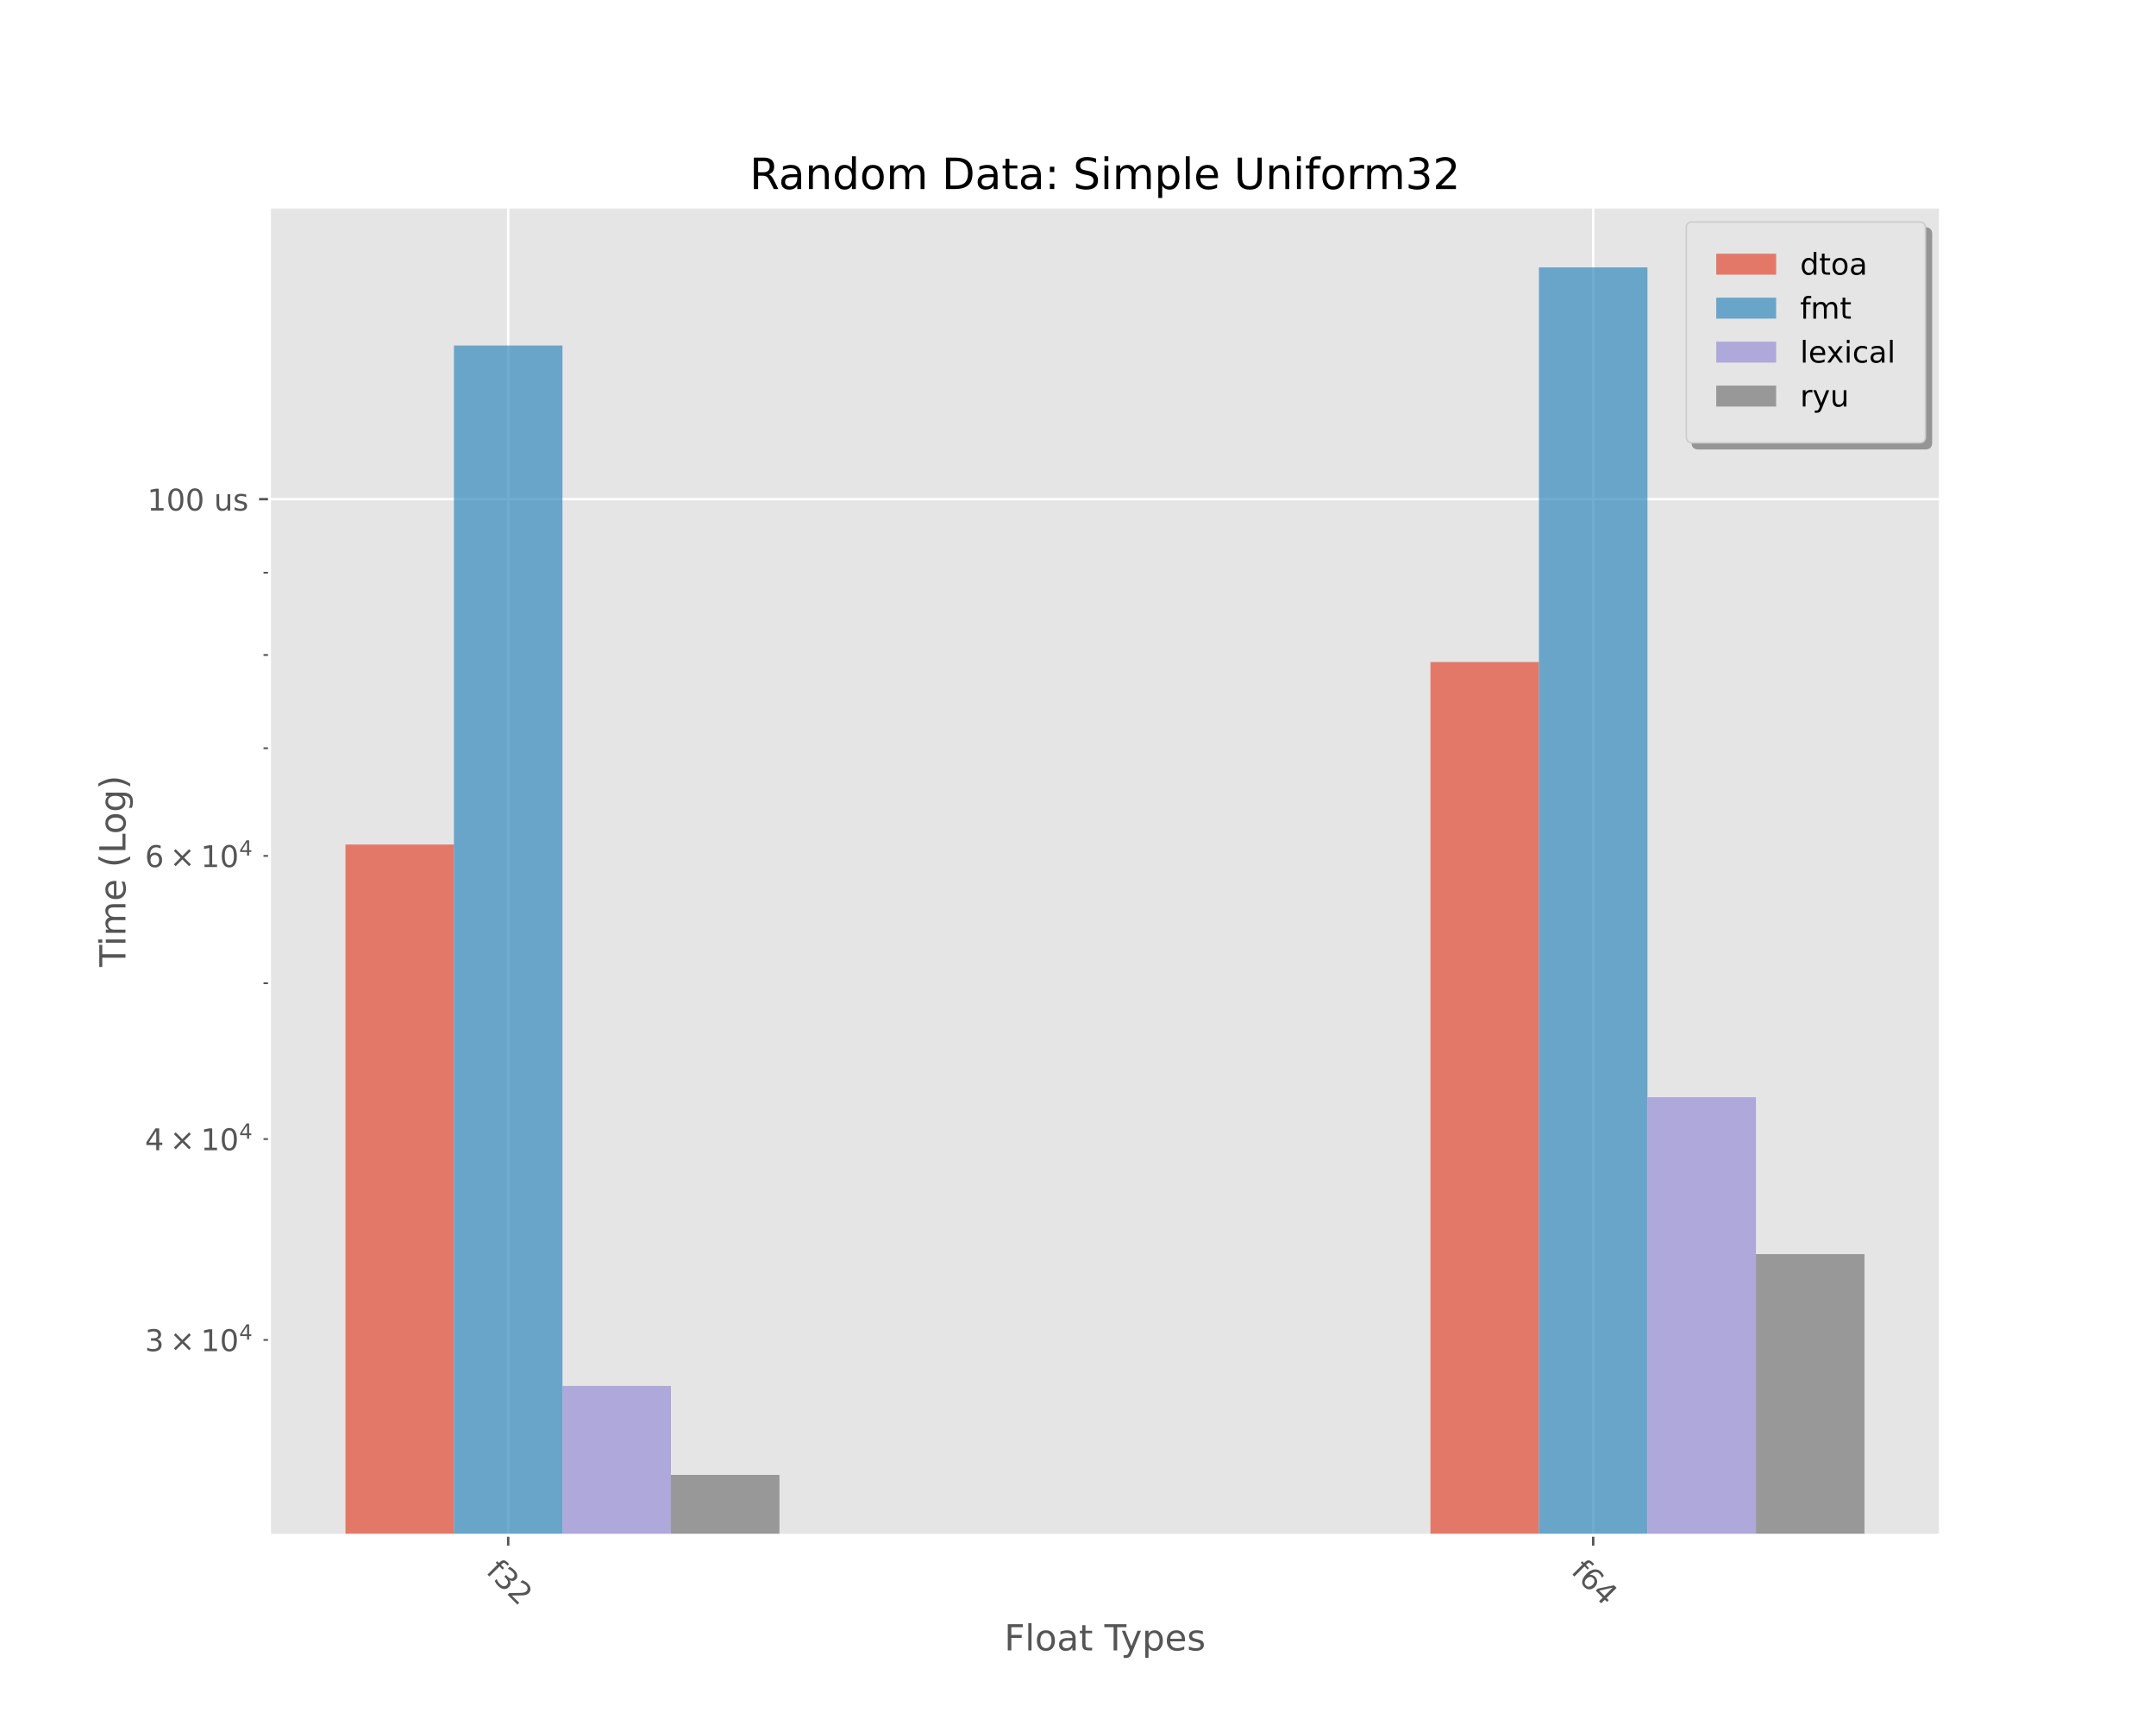
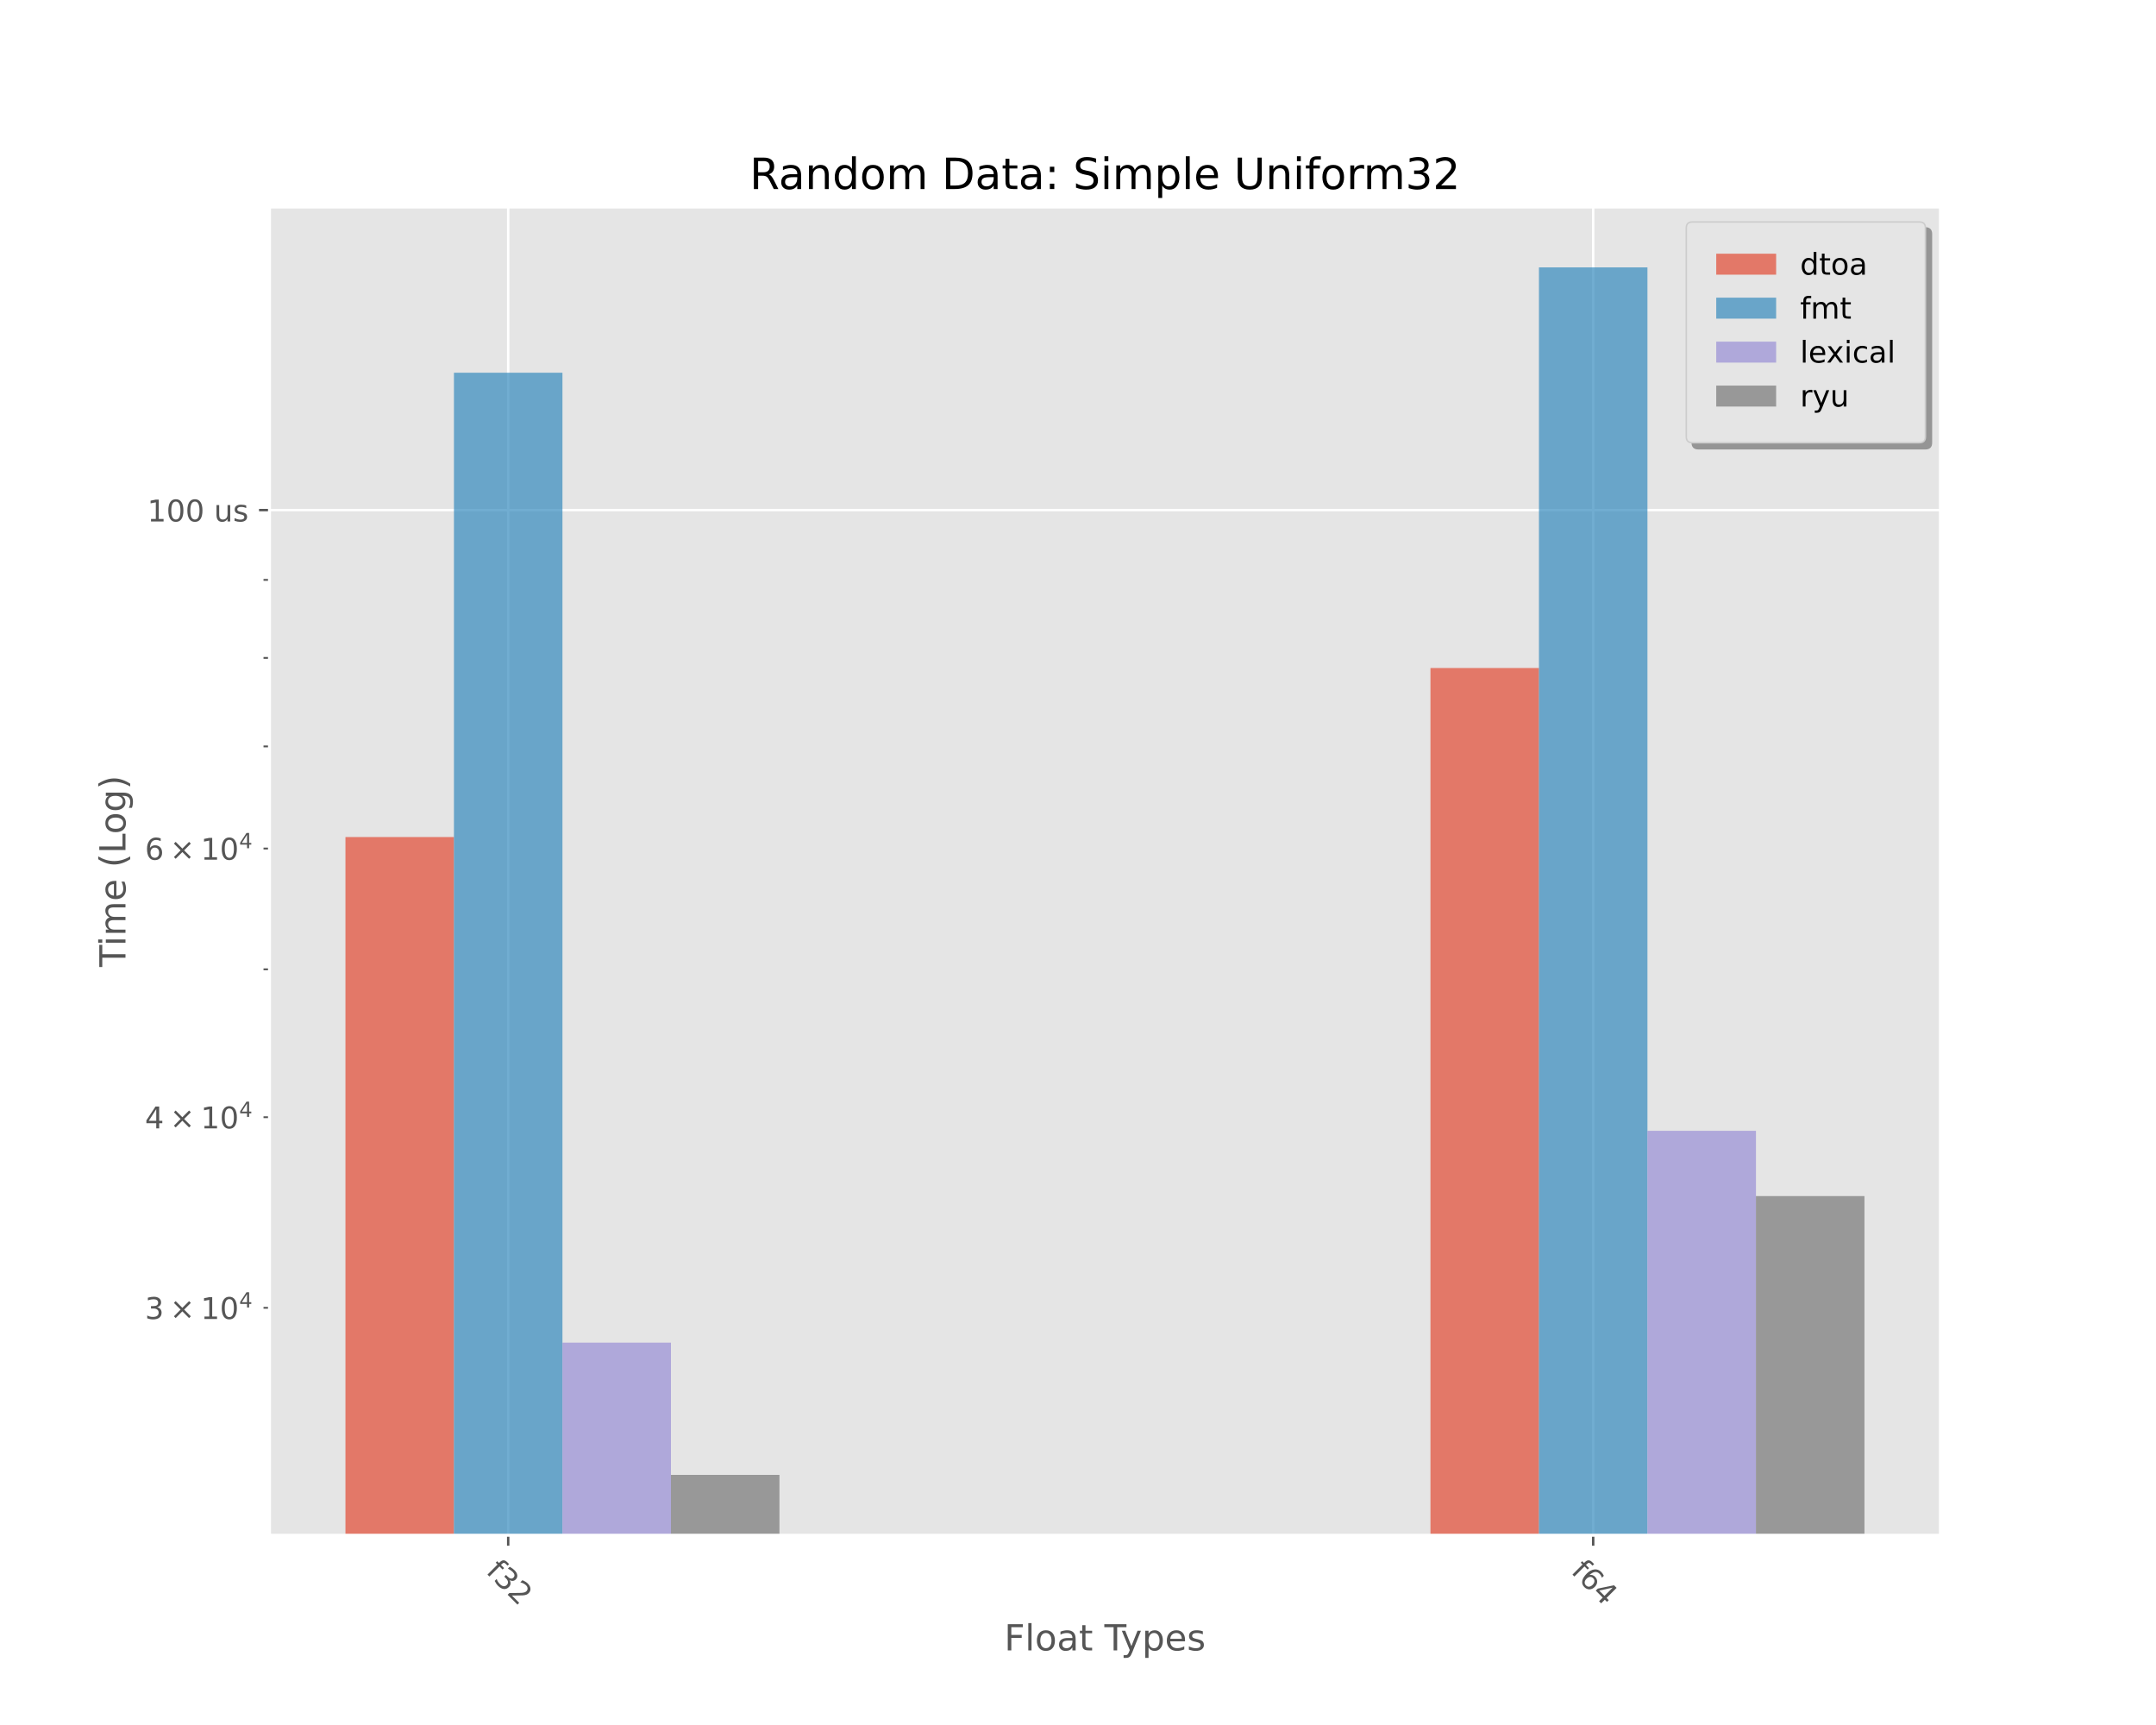
<svg xmlns="http://www.w3.org/2000/svg" xmlns:xlink="http://www.w3.org/1999/xlink" height="576pt" version="1.1" viewBox="0 0 720 576" width="720pt">
  <defs>
    <style type="text/css">*{stroke-linecap:butt;stroke-linejoin:round;}</style>
  </defs>
  <g id="figure_1">
    <g id="patch_1">
      <path d="M 0 576  L 720 576  L 720 0  L 0 0  z " style="fill:#ffffff;" />
    </g>
    <g id="axes_1">
      <g id="patch_2">
        <path d="M 90 512.64  L 648 512.64  L 648 69.12  L 90 69.12  z " style="fill:#e5e5e5;" />
      </g>
      <g id="matplotlib.axis_1">
        <g id="xtick_1">
          <g id="line2d_1">
-             <path clip-path="url(#paf86284c5e)" d="M 169.714 512.64  L 169.714 69.12  " style="fill:none;stroke:#ffffff;stroke-linecap:square;stroke-width:0.8;" />
+             <path clip-path="url(#p9d6ec05b86)" d="M 169.714 512.64  L 169.714 69.12  " style="fill:none;stroke:#ffffff;stroke-linecap:square;stroke-width:0.8;" />
          </g>
          <g id="line2d_2">
            <defs>
-               <path d="M 0 0  L 0 3.5  " id="m95c0c1816e" style="stroke:#555555;stroke-width:0.8;" />
-             </defs>
-             <g>
-               <use style="fill:#555555;stroke:#555555;stroke-width:0.8;" x="169.714" xlink:href="#m95c0c1816e" y="512.64" />
+               <path d="M 0 0  L 0 3.5  " id="m1ec1452c3e" style="stroke:#555555;stroke-width:0.8;" />
+             </defs>
+             <g>
+               <use style="fill:#555555;stroke:#555555;stroke-width:0.8;" x="169.714" xlink:href="#m1ec1452c3e" y="512.64" />
            </g>
          </g>
          <g id="text_1">
            <g style="fill:#555555;" transform="translate(162.0195 525.0129)rotate(-315)scale(0.1 -0.1)">
              <defs>
                <path d="M 2375 4863  L 2375 4384  L 1825 4384  Q 1516 4384 1395 4259  Q 1275 4134 1275 3809  L 1275 3500  L 2222 3500  L 2222 3053  L 1275 3053  L 1275 0  L 697 0  L 697 3053  L 147 3053  L 147 3500  L 697 3500  L 697 3744  Q 697 4328 969 4595  Q 1241 4863 1831 4863  L 2375 4863  z " id="DejaVuSans-66" transform="scale(0.015625)" />
                <path d="M 2597 2516  Q 3050 2419 3304 2112  Q 3559 1806 3559 1356  Q 3559 666 3084 287  Q 2609 -91 1734 -91  Q 1441 -91 1130 -33  Q 819 25 488 141  L 488 750  Q 750 597 1062 519  Q 1375 441 1716 441  Q 2309 441 2620 675  Q 2931 909 2931 1356  Q 2931 1769 2642 2001  Q 2353 2234 1838 2234  L 1294 2234  L 1294 2753  L 1863 2753  Q 2328 2753 2575 2939  Q 2822 3125 2822 3475  Q 2822 3834 2567 4026  Q 2313 4219 1838 4219  Q 1578 4219 1281 4162  Q 984 4106 628 3988  L 628 4550  Q 988 4650 1302 4700  Q 1616 4750 1894 4750  Q 2613 4750 3031 4423  Q 3450 4097 3450 3541  Q 3450 3153 3228 2886  Q 3006 2619 2597 2516  z " id="DejaVuSans-33" transform="scale(0.015625)" />
                <path d="M 1228 531  L 3431 531  L 3431 0  L 469 0  L 469 531  Q 828 903 1448 1529  Q 2069 2156 2228 2338  Q 2531 2678 2651 2914  Q 2772 3150 2772 3378  Q 2772 3750 2511 3984  Q 2250 4219 1831 4219  Q 1534 4219 1204 4116  Q 875 4013 500 3803  L 500 4441  Q 881 4594 1212 4672  Q 1544 4750 1819 4750  Q 2544 4750 2975 4387  Q 3406 4025 3406 3419  Q 3406 3131 3298 2873  Q 3191 2616 2906 2266  Q 2828 2175 2409 1742  Q 1991 1309 1228 531  z " id="DejaVuSans-32" transform="scale(0.015625)" />
              </defs>
              <use xlink:href="#DejaVuSans-66" />
              <use x="35.205" xlink:href="#DejaVuSans-33" />
              <use x="98.828" xlink:href="#DejaVuSans-32" />
            </g>
          </g>
        </g>
        <g id="xtick_2">
          <g id="line2d_3">
-             <path clip-path="url(#paf86284c5e)" d="M 532.052 512.64  L 532.052 69.12  " style="fill:none;stroke:#ffffff;stroke-linecap:square;stroke-width:0.8;" />
+             <path clip-path="url(#p9d6ec05b86)" d="M 532.052 512.64  L 532.052 69.12  " style="fill:none;stroke:#ffffff;stroke-linecap:square;stroke-width:0.8;" />
          </g>
          <g id="line2d_4">
            <g>
-               <use style="fill:#555555;stroke:#555555;stroke-width:0.8;" x="532.052" xlink:href="#m95c0c1816e" y="512.64" />
+               <use style="fill:#555555;stroke:#555555;stroke-width:0.8;" x="532.052" xlink:href="#m1ec1452c3e" y="512.64" />
            </g>
          </g>
          <g id="text_2">
            <g style="fill:#555555;" transform="translate(524.3572 525.0129)rotate(-315)scale(0.1 -0.1)">
              <defs>
                <path d="M 2113 2584  Q 1688 2584 1439 2293  Q 1191 2003 1191 1497  Q 1191 994 1439 701  Q 1688 409 2113 409  Q 2538 409 2786 701  Q 3034 994 3034 1497  Q 3034 2003 2786 2293  Q 2538 2584 2113 2584  z M 3366 4563  L 3366 3988  Q 3128 4100 2886 4159  Q 2644 4219 2406 4219  Q 1781 4219 1451 3797  Q 1122 3375 1075 2522  Q 1259 2794 1537 2939  Q 1816 3084 2150 3084  Q 2853 3084 3261 2657  Q 3669 2231 3669 1497  Q 3669 778 3244 343  Q 2819 -91 2113 -91  Q 1303 -91 875 529  Q 447 1150 447 2328  Q 447 3434 972 4092  Q 1497 4750 2381 4750  Q 2619 4750 2861 4703  Q 3103 4656 3366 4563  z " id="DejaVuSans-36" transform="scale(0.015625)" />
                <path d="M 2419 4116  L 825 1625  L 2419 1625  L 2419 4116  z M 2253 4666  L 3047 4666  L 3047 1625  L 3713 1625  L 3713 1100  L 3047 1100  L 3047 0  L 2419 0  L 2419 1100  L 313 1100  L 313 1709  L 2253 4666  z " id="DejaVuSans-34" transform="scale(0.015625)" />
              </defs>
              <use xlink:href="#DejaVuSans-66" />
              <use x="35.205" xlink:href="#DejaVuSans-36" />
              <use x="98.828" xlink:href="#DejaVuSans-34" />
            </g>
          </g>
        </g>
        <g id="text_3">
          <g style="fill:#555555;" transform="translate(335.37 551.0888)scale(0.12 -0.12)">
            <defs>
              <path d="M 628 4666  L 3309 4666  L 3309 4134  L 1259 4134  L 1259 2759  L 3109 2759  L 3109 2228  L 1259 2228  L 1259 0  L 628 0  L 628 4666  z " id="DejaVuSans-46" transform="scale(0.015625)" />
              <path d="M 603 4863  L 1178 4863  L 1178 0  L 603 0  L 603 4863  z " id="DejaVuSans-6c" transform="scale(0.015625)" />
              <path d="M 1959 3097  Q 1497 3097 1228 2736  Q 959 2375 959 1747  Q 959 1119 1226 758  Q 1494 397 1959 397  Q 2419 397 2687 759  Q 2956 1122 2956 1747  Q 2956 2369 2687 2733  Q 2419 3097 1959 3097  z M 1959 3584  Q 2709 3584 3137 3096  Q 3566 2609 3566 1747  Q 3566 888 3137 398  Q 2709 -91 1959 -91  Q 1206 -91 779 398  Q 353 888 353 1747  Q 353 2609 779 3096  Q 1206 3584 1959 3584  z " id="DejaVuSans-6f" transform="scale(0.015625)" />
              <path d="M 2194 1759  Q 1497 1759 1228 1600  Q 959 1441 959 1056  Q 959 750 1161 570  Q 1363 391 1709 391  Q 2188 391 2477 730  Q 2766 1069 2766 1631  L 2766 1759  L 2194 1759  z M 3341 1997  L 3341 0  L 2766 0  L 2766 531  Q 2569 213 2275 61  Q 1981 -91 1556 -91  Q 1019 -91 701 211  Q 384 513 384 1019  Q 384 1609 779 1909  Q 1175 2209 1959 2209  L 2766 2209  L 2766 2266  Q 2766 2663 2505 2880  Q 2244 3097 1772 3097  Q 1472 3097 1187 3025  Q 903 2953 641 2809  L 641 3341  Q 956 3463 1253 3523  Q 1550 3584 1831 3584  Q 2591 3584 2966 3190  Q 3341 2797 3341 1997  z " id="DejaVuSans-61" transform="scale(0.015625)" />
              <path d="M 1172 4494  L 1172 3500  L 2356 3500  L 2356 3053  L 1172 3053  L 1172 1153  Q 1172 725 1289 603  Q 1406 481 1766 481  L 2356 481  L 2356 0  L 1766 0  Q 1100 0 847 248  Q 594 497 594 1153  L 594 3053  L 172 3053  L 172 3500  L 594 3500  L 594 4494  L 1172 4494  z " id="DejaVuSans-74" transform="scale(0.015625)" />
              <path id="DejaVuSans-20" transform="scale(0.015625)" />
              <path d="M -19 4666  L 3928 4666  L 3928 4134  L 2272 4134  L 2272 0  L 1638 0  L 1638 4134  L -19 4134  L -19 4666  z " id="DejaVuSans-54" transform="scale(0.015625)" />
              <path d="M 2059 -325  Q 1816 -950 1584 -1140  Q 1353 -1331 966 -1331  L 506 -1331  L 506 -850  L 844 -850  Q 1081 -850 1212 -737  Q 1344 -625 1503 -206  L 1606 56  L 191 3500  L 800 3500  L 1894 763  L 2988 3500  L 3597 3500  L 2059 -325  z " id="DejaVuSans-79" transform="scale(0.015625)" />
              <path d="M 1159 525  L 1159 -1331  L 581 -1331  L 581 3500  L 1159 3500  L 1159 2969  Q 1341 3281 1617 3432  Q 1894 3584 2278 3584  Q 2916 3584 3314 3078  Q 3713 2572 3713 1747  Q 3713 922 3314 415  Q 2916 -91 2278 -91  Q 1894 -91 1617 61  Q 1341 213 1159 525  z M 3116 1747  Q 3116 2381 2855 2742  Q 2594 3103 2138 3103  Q 1681 3103 1420 2742  Q 1159 2381 1159 1747  Q 1159 1113 1420 752  Q 1681 391 2138 391  Q 2594 391 2855 752  Q 3116 1113 3116 1747  z " id="DejaVuSans-70" transform="scale(0.015625)" />
              <path d="M 3597 1894  L 3597 1613  L 953 1613  Q 991 1019 1311 708  Q 1631 397 2203 397  Q 2534 397 2845 478  Q 3156 559 3463 722  L 3463 178  Q 3153 47 2828 -22  Q 2503 -91 2169 -91  Q 1331 -91 842 396  Q 353 884 353 1716  Q 353 2575 817 3079  Q 1281 3584 2069 3584  Q 2775 3584 3186 3129  Q 3597 2675 3597 1894  z M 3022 2063  Q 3016 2534 2758 2815  Q 2500 3097 2075 3097  Q 1594 3097 1305 2825  Q 1016 2553 972 2059  L 3022 2063  z " id="DejaVuSans-65" transform="scale(0.015625)" />
              <path d="M 2834 3397  L 2834 2853  Q 2591 2978 2328 3040  Q 2066 3103 1784 3103  Q 1356 3103 1142 2972  Q 928 2841 928 2578  Q 928 2378 1081 2264  Q 1234 2150 1697 2047  L 1894 2003  Q 2506 1872 2764 1633  Q 3022 1394 3022 966  Q 3022 478 2636 193  Q 2250 -91 1575 -91  Q 1294 -91 989 -36  Q 684 19 347 128  L 347 722  Q 666 556 975 473  Q 1284 391 1588 391  Q 1994 391 2212 530  Q 2431 669 2431 922  Q 2431 1156 2273 1281  Q 2116 1406 1581 1522  L 1381 1569  Q 847 1681 609 1914  Q 372 2147 372 2553  Q 372 3047 722 3315  Q 1072 3584 1716 3584  Q 2034 3584 2315 3537  Q 2597 3491 2834 3397  z " id="DejaVuSans-73" transform="scale(0.015625)" />
            </defs>
            <use xlink:href="#DejaVuSans-46" />
            <use x="57.52" xlink:href="#DejaVuSans-6c" />
            <use x="85.303" xlink:href="#DejaVuSans-6f" />
            <use x="146.484" xlink:href="#DejaVuSans-61" />
            <use x="207.764" xlink:href="#DejaVuSans-74" />
            <use x="246.973" xlink:href="#DejaVuSans-20" />
            <use x="278.76" xlink:href="#DejaVuSans-54" />
            <use x="324.219" xlink:href="#DejaVuSans-79" />
            <use x="383.398" xlink:href="#DejaVuSans-70" />
            <use x="446.875" xlink:href="#DejaVuSans-65" />
            <use x="508.398" xlink:href="#DejaVuSans-73" />
          </g>
        </g>
      </g>
      <g id="matplotlib.axis_2">
        <g id="ytick_1">
          <g id="line2d_5">
-             <path clip-path="url(#paf86284c5e)" d="M 90 166.674  L 648 166.674  " style="fill:none;stroke:#ffffff;stroke-linecap:square;stroke-width:0.8;" />
+             <path clip-path="url(#p9d6ec05b86)" d="M 90 170.319  L 648 170.319  " style="fill:none;stroke:#ffffff;stroke-linecap:square;stroke-width:0.8;" />
          </g>
          <g id="line2d_6">
            <defs>
-               <path d="M 0 0  L -3.5 0  " id="m96cd7ac34f" style="stroke:#555555;stroke-width:0.8;" />
-             </defs>
-             <g>
-               <use style="fill:#555555;stroke:#555555;stroke-width:0.8;" x="90" xlink:href="#m96cd7ac34f" y="166.674" />
+               <path d="M 0 0  L -3.5 0  " id="m85bd03be32" style="stroke:#555555;stroke-width:0.8;" />
+             </defs>
+             <g>
+               <use style="fill:#555555;stroke:#555555;stroke-width:0.8;" x="90" xlink:href="#m85bd03be32" y="170.319" />
            </g>
          </g>
          <g id="text_4">
-             <g style="fill:#555555;" transform="translate(49.1875 170.4731)scale(0.1 -0.1)">
+             <g style="fill:#555555;" transform="translate(49.1875 174.1178)scale(0.1 -0.1)">
              <defs>
                <path d="M 794 531  L 1825 531  L 1825 4091  L 703 3866  L 703 4441  L 1819 4666  L 2450 4666  L 2450 531  L 3481 531  L 3481 0  L 794 0  L 794 531  z " id="DejaVuSans-31" transform="scale(0.015625)" />
                <path d="M 2034 4250  Q 1547 4250 1301 3770  Q 1056 3291 1056 2328  Q 1056 1369 1301 889  Q 1547 409 2034 409  Q 2525 409 2770 889  Q 3016 1369 3016 2328  Q 3016 3291 2770 3770  Q 2525 4250 2034 4250  z M 2034 4750  Q 2819 4750 3233 4129  Q 3647 3509 3647 2328  Q 3647 1150 3233 529  Q 2819 -91 2034 -91  Q 1250 -91 836 529  Q 422 1150 422 2328  Q 422 3509 836 4129  Q 1250 4750 2034 4750  z " id="DejaVuSans-30" transform="scale(0.015625)" />
                <path d="M 544 1381  L 544 3500  L 1119 3500  L 1119 1403  Q 1119 906 1312 657  Q 1506 409 1894 409  Q 2359 409 2629 706  Q 2900 1003 2900 1516  L 2900 3500  L 3475 3500  L 3475 0  L 2900 0  L 2900 538  Q 2691 219 2414 64  Q 2138 -91 1772 -91  Q 1169 -91 856 284  Q 544 659 544 1381  z M 1991 3584  L 1991 3584  z " id="DejaVuSans-75" transform="scale(0.015625)" />
              </defs>
              <use xlink:href="#DejaVuSans-31" />
              <use x="63.623" xlink:href="#DejaVuSans-30" />
              <use x="127.246" xlink:href="#DejaVuSans-30" />
              <use x="190.869" xlink:href="#DejaVuSans-20" />
              <use x="222.656" xlink:href="#DejaVuSans-75" />
              <use x="286.035" xlink:href="#DejaVuSans-73" />
            </g>
          </g>
        </g>
        <g id="ytick_2">
          <g id="line2d_7">
            <defs>
-               <path d="M 0 0  L -2 0  " id="mbd94a30523" style="stroke:#555555;stroke-width:0.6;" />
-             </defs>
-             <g>
-               <use style="fill:#555555;stroke:#555555;stroke-width:0.6;" x="90" xlink:href="#mbd94a30523" y="447.424" />
+               <path d="M 0 0  L -2 0  " id="mcfd53abc52" style="stroke:#555555;stroke-width:0.6;" />
+             </defs>
+             <g>
+               <use style="fill:#555555;stroke:#555555;stroke-width:0.6;" x="90" xlink:href="#mcfd53abc52" y="436.694" />
            </g>
          </g>
          <g id="text_5">
-             <g style="fill:#555555;" transform="translate(48.4 451.2228)scale(0.1 -0.1)">
+             <g style="fill:#555555;" transform="translate(48.4 440.4932)scale(0.1 -0.1)">
              <defs>
                <path d="M 4488 3438  L 3059 2003  L 4488 575  L 4116 197  L 2681 1631  L 1247 197  L 878 575  L 2303 2003  L 878 3438  L 1247 3816  L 2681 2381  L 4116 3816  L 4488 3438  z " id="DejaVuSans-d7" transform="scale(0.015625)" />
              </defs>
              <use transform="translate(0 0.684375)" xlink:href="#DejaVuSans-33" />
              <use transform="translate(83.10547 0.684375)" xlink:href="#DejaVuSans-d7" />
              <use transform="translate(186.377 0.684375)" xlink:href="#DejaVuSans-31" />
              <use transform="translate(250 0.684375)" xlink:href="#DejaVuSans-30" />
              <use transform="translate(314.5801 38.96563)scale(0.7)" xlink:href="#DejaVuSans-34" />
            </g>
          </g>
        </g>
        <g id="ytick_3">
          <g id="line2d_8">
            <g>
-               <use style="fill:#555555;stroke:#555555;stroke-width:0.6;" x="90" xlink:href="#mbd94a30523" y="380.34" />
+               <use style="fill:#555555;stroke:#555555;stroke-width:0.6;" x="90" xlink:href="#mcfd53abc52" y="373.045" />
            </g>
          </g>
          <g id="text_6">
-             <g style="fill:#555555;" transform="translate(48.4 384.1394)scale(0.1 -0.1)">
+             <g style="fill:#555555;" transform="translate(48.4 376.8444)scale(0.1 -0.1)">
              <use transform="translate(0 0.684375)" xlink:href="#DejaVuSans-34" />
              <use transform="translate(83.10547 0.684375)" xlink:href="#DejaVuSans-d7" />
              <use transform="translate(186.377 0.684375)" xlink:href="#DejaVuSans-31" />
              <use transform="translate(250 0.684375)" xlink:href="#DejaVuSans-30" />
              <use transform="translate(314.5801 38.96563)scale(0.7)" xlink:href="#DejaVuSans-34" />
            </g>
          </g>
        </g>
        <g id="ytick_4">
          <g id="line2d_9">
            <g>
-               <use style="fill:#555555;stroke:#555555;stroke-width:0.6;" x="90" xlink:href="#mbd94a30523" y="328.306" />
+               <use style="fill:#555555;stroke:#555555;stroke-width:0.6;" x="90" xlink:href="#mcfd53abc52" y="323.675" />
            </g>
          </g>
        </g>
        <g id="ytick_5">
          <g id="line2d_10">
            <g>
-               <use style="fill:#555555;stroke:#555555;stroke-width:0.6;" x="90" xlink:href="#mbd94a30523" y="285.791" />
+               <use style="fill:#555555;stroke:#555555;stroke-width:0.6;" x="90" xlink:href="#mcfd53abc52" y="283.337" />
            </g>
          </g>
          <g id="text_7">
-             <g style="fill:#555555;" transform="translate(48.4 289.5905)scale(0.1 -0.1)">
+             <g style="fill:#555555;" transform="translate(48.4 287.1364)scale(0.1 -0.1)">
              <use transform="translate(0 0.684375)" xlink:href="#DejaVuSans-36" />
              <use transform="translate(83.10547 0.684375)" xlink:href="#DejaVuSans-d7" />
              <use transform="translate(186.377 0.684375)" xlink:href="#DejaVuSans-31" />
              <use transform="translate(250 0.684375)" xlink:href="#DejaVuSans-30" />
              <use transform="translate(314.5801 38.96563)scale(0.7)" xlink:href="#DejaVuSans-34" />
            </g>
          </g>
        </g>
        <g id="ytick_6">
          <g id="line2d_11">
            <g>
-               <use style="fill:#555555;stroke:#555555;stroke-width:0.6;" x="90" xlink:href="#mbd94a30523" y="249.846" />
+               <use style="fill:#555555;stroke:#555555;stroke-width:0.6;" x="90" xlink:href="#mcfd53abc52" y="249.232" />
            </g>
          </g>
        </g>
        <g id="ytick_7">
          <g id="line2d_12">
            <g>
-               <use style="fill:#555555;stroke:#555555;stroke-width:0.6;" x="90" xlink:href="#mbd94a30523" y="218.708" />
+               <use style="fill:#555555;stroke:#555555;stroke-width:0.6;" x="90" xlink:href="#mcfd53abc52" y="219.688" />
            </g>
          </g>
        </g>
        <g id="ytick_8">
          <g id="line2d_13">
            <g>
-               <use style="fill:#555555;stroke:#555555;stroke-width:0.6;" x="90" xlink:href="#mbd94a30523" y="191.242" />
+               <use style="fill:#555555;stroke:#555555;stroke-width:0.6;" x="90" xlink:href="#mcfd53abc52" y="193.629" />
            </g>
          </g>
        </g>
        <g id="text_8">
          <g style="fill:#555555;" transform="translate(41.90438 322.8675)rotate(-90)scale(0.12 -0.12)">
            <defs>
              <path d="M 603 3500  L 1178 3500  L 1178 0  L 603 0  L 603 3500  z M 603 4863  L 1178 4863  L 1178 4134  L 603 4134  L 603 4863  z " id="DejaVuSans-69" transform="scale(0.015625)" />
              <path d="M 3328 2828  Q 3544 3216 3844 3400  Q 4144 3584 4550 3584  Q 5097 3584 5394 3201  Q 5691 2819 5691 2113  L 5691 0  L 5113 0  L 5113 2094  Q 5113 2597 4934 2840  Q 4756 3084 4391 3084  Q 3944 3084 3684 2787  Q 3425 2491 3425 1978  L 3425 0  L 2847 0  L 2847 2094  Q 2847 2600 2669 2842  Q 2491 3084 2119 3084  Q 1678 3084 1418 2786  Q 1159 2488 1159 1978  L 1159 0  L 581 0  L 581 3500  L 1159 3500  L 1159 2956  Q 1356 3278 1631 3431  Q 1906 3584 2284 3584  Q 2666 3584 2933 3390  Q 3200 3197 3328 2828  z " id="DejaVuSans-6d" transform="scale(0.015625)" />
              <path d="M 1984 4856  Q 1566 4138 1362 3434  Q 1159 2731 1159 2009  Q 1159 1288 1364 580  Q 1569 -128 1984 -844  L 1484 -844  Q 1016 -109 783 600  Q 550 1309 550 2009  Q 550 2706 781 3412  Q 1013 4119 1484 4856  L 1984 4856  z " id="DejaVuSans-28" transform="scale(0.015625)" />
              <path d="M 628 4666  L 1259 4666  L 1259 531  L 3531 531  L 3531 0  L 628 0  L 628 4666  z " id="DejaVuSans-4c" transform="scale(0.015625)" />
              <path d="M 2906 1791  Q 2906 2416 2648 2759  Q 2391 3103 1925 3103  Q 1463 3103 1205 2759  Q 947 2416 947 1791  Q 947 1169 1205 825  Q 1463 481 1925 481  Q 2391 481 2648 825  Q 2906 1169 2906 1791  z M 3481 434  Q 3481 -459 3084 -895  Q 2688 -1331 1869 -1331  Q 1566 -1331 1297 -1286  Q 1028 -1241 775 -1147  L 775 -588  Q 1028 -725 1275 -790  Q 1522 -856 1778 -856  Q 2344 -856 2625 -561  Q 2906 -266 2906 331  L 2906 616  Q 2728 306 2450 153  Q 2172 0 1784 0  Q 1141 0 747 490  Q 353 981 353 1791  Q 353 2603 747 3093  Q 1141 3584 1784 3584  Q 2172 3584 2450 3431  Q 2728 3278 2906 2969  L 2906 3500  L 3481 3500  L 3481 434  z " id="DejaVuSans-67" transform="scale(0.015625)" />
              <path d="M 513 4856  L 1013 4856  Q 1481 4119 1714 3412  Q 1947 2706 1947 2009  Q 1947 1309 1714 600  Q 1481 -109 1013 -844  L 513 -844  Q 928 -128 1133 580  Q 1338 1288 1338 2009  Q 1338 2731 1133 3434  Q 928 4138 513 4856  z " id="DejaVuSans-29" transform="scale(0.015625)" />
            </defs>
            <use xlink:href="#DejaVuSans-54" />
            <use x="57.959" xlink:href="#DejaVuSans-69" />
            <use x="85.742" xlink:href="#DejaVuSans-6d" />
            <use x="183.154" xlink:href="#DejaVuSans-65" />
            <use x="244.678" xlink:href="#DejaVuSans-20" />
            <use x="276.465" xlink:href="#DejaVuSans-28" />
            <use x="315.479" xlink:href="#DejaVuSans-4c" />
            <use x="369.441" xlink:href="#DejaVuSans-6f" />
            <use x="430.623" xlink:href="#DejaVuSans-67" />
            <use x="494.1" xlink:href="#DejaVuSans-29" />
          </g>
        </g>
      </g>
      <g id="patch_3">
-         <path clip-path="url(#paf86284c5e)" d="M 115.364 539782.169  L 151.597 539782.169  L 151.597 282.002  L 115.364 282.002  z " style="fill:#e24a33;opacity:0.7;" />
+         <path clip-path="url(#p9d6ec05b86)" d="M 115.364 512157.783  L 151.597 512157.783  L 151.597 279.503  L 115.364 279.503  z " style="fill:#e24a33;opacity:0.7;" />
      </g>
      <g id="patch_4">
-         <path clip-path="url(#paf86284c5e)" d="M 477.701 539782.169  L 513.935 539782.169  L 513.935 221.057  L 477.701 221.057  z " style="fill:#e24a33;opacity:0.7;" />
+         <path clip-path="url(#p9d6ec05b86)" d="M 477.701 512157.783  L 513.935 512157.783  L 513.935 223.06  L 477.701 223.06  z " style="fill:#e24a33;opacity:0.7;" />
      </g>
      <g id="patch_5">
-         <path clip-path="url(#paf86284c5e)" d="M 151.597 539782.169  L 187.831 539782.169  L 187.831 115.376  L 151.597 115.376  z " style="fill:#348abd;opacity:0.7;" />
+         <path clip-path="url(#p9d6ec05b86)" d="M 151.597 512157.783  L 187.831 512157.783  L 187.831 124.456  L 151.597 124.456  z " style="fill:#348abd;opacity:0.7;" />
      </g>
      <g id="patch_6">
-         <path clip-path="url(#paf86284c5e)" d="M 513.935 539782.169  L 550.169 539782.169  L 550.169 89.28  L 513.935 89.28  z " style="fill:#348abd;opacity:0.7;" />
+         <path clip-path="url(#p9d6ec05b86)" d="M 513.935 512157.783  L 550.169 512157.783  L 550.169 89.28  L 513.935 89.28  z " style="fill:#348abd;opacity:0.7;" />
      </g>
      <g id="patch_7">
-         <path clip-path="url(#paf86284c5e)" d="M 187.831 539782.169  L 224.065 539782.169  L 224.065 462.788  L 187.831 462.788  z " style="fill:#988ed5;opacity:0.7;" />
+         <path clip-path="url(#p9d6ec05b86)" d="M 187.831 512157.783  L 224.065 512157.783  L 224.065 448.33  L 187.831 448.33  z " style="fill:#988ed5;opacity:0.7;" />
      </g>
      <g id="patch_8">
-         <path clip-path="url(#paf86284c5e)" d="M 550.169 539782.169  L 586.403 539782.169  L 586.403 366.373  L 550.169 366.373  z " style="fill:#988ed5;opacity:0.7;" />
+         <path clip-path="url(#p9d6ec05b86)" d="M 550.169 512157.783  L 586.403 512157.783  L 586.403 377.594  L 550.169 377.594  z " style="fill:#988ed5;opacity:0.7;" />
      </g>
      <g id="patch_9">
-         <path clip-path="url(#paf86284c5e)" d="M 224.065 539782.169  L 260.299 539782.169  L 260.299 492.48  L 224.065 492.48  z " style="fill:#777777;opacity:0.7;" />
+         <path clip-path="url(#p9d6ec05b86)" d="M 224.065 512157.783  L 260.299 512157.783  L 260.299 492.48  L 224.065 492.48  z " style="fill:#777777;opacity:0.7;" />
      </g>
      <g id="patch_10">
-         <path clip-path="url(#paf86284c5e)" d="M 586.403 539782.169  L 622.636 539782.169  L 622.636 418.766  L 586.403 418.766  z " style="fill:#777777;opacity:0.7;" />
+         <path clip-path="url(#p9d6ec05b86)" d="M 586.403 512157.783  L 622.636 512157.783  L 622.636 399.388  L 586.403 399.388  z " style="fill:#777777;opacity:0.7;" />
      </g>
      <g id="patch_11">
        <path d="M 90 512.64  L 90 69.12  " style="fill:none;stroke:#ffffff;stroke-linecap:square;stroke-linejoin:miter;" />
      </g>
      <g id="patch_12">
        <path d="M 648 512.64  L 648 69.12  " style="fill:none;stroke:#ffffff;stroke-linecap:square;stroke-linejoin:miter;" />
      </g>
      <g id="patch_13">
        <path d="M 90 512.64  L 648 512.64  " style="fill:none;stroke:#ffffff;stroke-linecap:square;stroke-linejoin:miter;" />
      </g>
      <g id="patch_14">
        <path d="M 90 69.12  L 648 69.12  " style="fill:none;stroke:#ffffff;stroke-linecap:square;stroke-linejoin:miter;" />
      </g>
      <g id="text_9">
        <g transform="translate(250.3451 63.12)scale(0.144 -0.144)">
          <defs>
            <path d="M 2841 2188  Q 3044 2119 3236 1894  Q 3428 1669 3622 1275  L 4263 0  L 3584 0  L 2988 1197  Q 2756 1666 2539 1819  Q 2322 1972 1947 1972  L 1259 1972  L 1259 0  L 628 0  L 628 4666  L 2053 4666  Q 2853 4666 3247 4331  Q 3641 3997 3641 3322  Q 3641 2881 3436 2590  Q 3231 2300 2841 2188  z M 1259 4147  L 1259 2491  L 2053 2491  Q 2509 2491 2742 2702  Q 2975 2913 2975 3322  Q 2975 3731 2742 3939  Q 2509 4147 2053 4147  L 1259 4147  z " id="DejaVuSans-52" transform="scale(0.015625)" />
            <path d="M 3513 2113  L 3513 0  L 2938 0  L 2938 2094  Q 2938 2591 2744 2837  Q 2550 3084 2163 3084  Q 1697 3084 1428 2787  Q 1159 2491 1159 1978  L 1159 0  L 581 0  L 581 3500  L 1159 3500  L 1159 2956  Q 1366 3272 1645 3428  Q 1925 3584 2291 3584  Q 2894 3584 3203 3211  Q 3513 2838 3513 2113  z " id="DejaVuSans-6e" transform="scale(0.015625)" />
            <path d="M 2906 2969  L 2906 4863  L 3481 4863  L 3481 0  L 2906 0  L 2906 525  Q 2725 213 2448 61  Q 2172 -91 1784 -91  Q 1150 -91 751 415  Q 353 922 353 1747  Q 353 2572 751 3078  Q 1150 3584 1784 3584  Q 2172 3584 2448 3432  Q 2725 3281 2906 2969  z M 947 1747  Q 947 1113 1208 752  Q 1469 391 1925 391  Q 2381 391 2643 752  Q 2906 1113 2906 1747  Q 2906 2381 2643 2742  Q 2381 3103 1925 3103  Q 1469 3103 1208 2742  Q 947 2381 947 1747  z " id="DejaVuSans-64" transform="scale(0.015625)" />
            <path d="M 1259 4147  L 1259 519  L 2022 519  Q 2988 519 3436 956  Q 3884 1394 3884 2338  Q 3884 3275 3436 3711  Q 2988 4147 2022 4147  L 1259 4147  z M 628 4666  L 1925 4666  Q 3281 4666 3915 4102  Q 4550 3538 4550 2338  Q 4550 1131 3912 565  Q 3275 0 1925 0  L 628 0  L 628 4666  z " id="DejaVuSans-44" transform="scale(0.015625)" />
            <path d="M 750 794  L 1409 794  L 1409 0  L 750 0  L 750 794  z M 750 3309  L 1409 3309  L 1409 2516  L 750 2516  L 750 3309  z " id="DejaVuSans-3a" transform="scale(0.015625)" />
            <path d="M 3425 4513  L 3425 3897  Q 3066 4069 2747 4153  Q 2428 4238 2131 4238  Q 1616 4238 1336 4038  Q 1056 3838 1056 3469  Q 1056 3159 1242 3001  Q 1428 2844 1947 2747  L 2328 2669  Q 3034 2534 3370 2195  Q 3706 1856 3706 1288  Q 3706 609 3251 259  Q 2797 -91 1919 -91  Q 1588 -91 1214 -16  Q 841 59 441 206  L 441 856  Q 825 641 1194 531  Q 1563 422 1919 422  Q 2459 422 2753 634  Q 3047 847 3047 1241  Q 3047 1584 2836 1778  Q 2625 1972 2144 2069  L 1759 2144  Q 1053 2284 737 2584  Q 422 2884 422 3419  Q 422 4038 858 4394  Q 1294 4750 2059 4750  Q 2388 4750 2728 4690  Q 3069 4631 3425 4513  z " id="DejaVuSans-53" transform="scale(0.015625)" />
            <path d="M 556 4666  L 1191 4666  L 1191 1831  Q 1191 1081 1462 751  Q 1734 422 2344 422  Q 2950 422 3222 751  Q 3494 1081 3494 1831  L 3494 4666  L 4128 4666  L 4128 1753  Q 4128 841 3676 375  Q 3225 -91 2344 -91  Q 1459 -91 1007 375  Q 556 841 556 1753  L 556 4666  z " id="DejaVuSans-55" transform="scale(0.015625)" />
            <path d="M 2631 2963  Q 2534 3019 2420 3045  Q 2306 3072 2169 3072  Q 1681 3072 1420 2755  Q 1159 2438 1159 1844  L 1159 0  L 581 0  L 581 3500  L 1159 3500  L 1159 2956  Q 1341 3275 1631 3429  Q 1922 3584 2338 3584  Q 2397 3584 2469 3576  Q 2541 3569 2628 3553  L 2631 2963  z " id="DejaVuSans-72" transform="scale(0.015625)" />
          </defs>
          <use xlink:href="#DejaVuSans-52" />
          <use x="67.232" xlink:href="#DejaVuSans-61" />
          <use x="128.512" xlink:href="#DejaVuSans-6e" />
          <use x="191.891" xlink:href="#DejaVuSans-64" />
          <use x="255.367" xlink:href="#DejaVuSans-6f" />
          <use x="316.549" xlink:href="#DejaVuSans-6d" />
          <use x="413.961" xlink:href="#DejaVuSans-20" />
          <use x="445.748" xlink:href="#DejaVuSans-44" />
          <use x="522.75" xlink:href="#DejaVuSans-61" />
          <use x="584.029" xlink:href="#DejaVuSans-74" />
          <use x="623.238" xlink:href="#DejaVuSans-61" />
          <use x="684.518" xlink:href="#DejaVuSans-3a" />
          <use x="718.209" xlink:href="#DejaVuSans-20" />
          <use x="749.996" xlink:href="#DejaVuSans-53" />
          <use x="813.473" xlink:href="#DejaVuSans-69" />
          <use x="841.256" xlink:href="#DejaVuSans-6d" />
          <use x="938.668" xlink:href="#DejaVuSans-70" />
          <use x="1002.145" xlink:href="#DejaVuSans-6c" />
          <use x="1029.928" xlink:href="#DejaVuSans-65" />
          <use x="1091.451" xlink:href="#DejaVuSans-20" />
          <use x="1123.238" xlink:href="#DejaVuSans-55" />
          <use x="1196.432" xlink:href="#DejaVuSans-6e" />
          <use x="1259.811" xlink:href="#DejaVuSans-69" />
          <use x="1287.594" xlink:href="#DejaVuSans-66" />
          <use x="1322.799" xlink:href="#DejaVuSans-6f" />
          <use x="1383.98" xlink:href="#DejaVuSans-72" />
          <use x="1423.344" xlink:href="#DejaVuSans-6d" />
          <use x="1520.756" xlink:href="#DejaVuSans-33" />
          <use x="1584.379" xlink:href="#DejaVuSans-32" />
        </g>
      </g>
      <g id="legend_1">
        <g id="patch_15">
          <path d="M 567.142 149.833  L 643 149.833  Q 645 149.833 645 147.833  L 645 78.12  Q 645 76.12 643 76.12  L 567.142 76.12  Q 565.142 76.12 565.142 78.12  L 565.142 147.833  Q 565.142 149.833 567.142 149.833  z " style="fill:#454545;opacity:0.5;stroke:#454545;stroke-linejoin:miter;stroke-width:0.5;" />
        </g>
        <g id="patch_16">
          <path d="M 565.142 147.833  L 641 147.833  Q 643 147.833 643 145.833  L 643 76.12  Q 643 74.12 641 74.12  L 565.142 74.12  Q 563.142 74.12 563.142 76.12  L 563.142 145.833  Q 563.142 147.833 565.142 147.833  z " style="fill:#e5e5e5;stroke:#cccccc;stroke-linejoin:miter;stroke-width:0.5;" />
        </g>
        <g id="patch_17">
          <path d="M 573.142 91.718  L 593.142 91.718  L 593.142 84.718  L 573.142 84.718  z " style="fill:#e24a33;opacity:0.7;" />
        </g>
        <g id="text_10">
          <g transform="translate(601.1422 91.71844)scale(0.1 -0.1)">
            <use xlink:href="#DejaVuSans-64" />
            <use x="63.477" xlink:href="#DejaVuSans-74" />
            <use x="102.686" xlink:href="#DejaVuSans-6f" />
            <use x="163.867" xlink:href="#DejaVuSans-61" />
          </g>
        </g>
        <g id="patch_18">
          <path d="M 573.142 106.397  L 593.142 106.397  L 593.142 99.397  L 573.142 99.397  z " style="fill:#348abd;opacity:0.7;" />
        </g>
        <g id="text_11">
          <g transform="translate(601.1422 106.3966)scale(0.1 -0.1)">
            <use xlink:href="#DejaVuSans-66" />
            <use x="35.205" xlink:href="#DejaVuSans-6d" />
            <use x="132.617" xlink:href="#DejaVuSans-74" />
          </g>
        </g>
        <g id="patch_19">
          <path d="M 573.142 121.075  L 593.142 121.075  L 593.142 114.075  L 573.142 114.075  z " style="fill:#988ed5;opacity:0.7;" />
        </g>
        <g id="text_12">
          <g transform="translate(601.1422 121.0747)scale(0.1 -0.1)">
            <defs>
              <path d="M 3513 3500  L 2247 1797  L 3578 0  L 2900 0  L 1881 1375  L 863 0  L 184 0  L 1544 1831  L 300 3500  L 978 3500  L 1906 2253  L 2834 3500  L 3513 3500  z " id="DejaVuSans-78" transform="scale(0.015625)" />
              <path d="M 3122 3366  L 3122 2828  Q 2878 2963 2633 3030  Q 2388 3097 2138 3097  Q 1578 3097 1268 2742  Q 959 2388 959 1747  Q 959 1106 1268 751  Q 1578 397 2138 397  Q 2388 397 2633 464  Q 2878 531 3122 666  L 3122 134  Q 2881 22 2623 -34  Q 2366 -91 2075 -91  Q 1284 -91 818 406  Q 353 903 353 1747  Q 353 2603 823 3093  Q 1294 3584 2113 3584  Q 2378 3584 2631 3529  Q 2884 3475 3122 3366  z " id="DejaVuSans-63" transform="scale(0.015625)" />
            </defs>
            <use xlink:href="#DejaVuSans-6c" />
            <use x="27.783" xlink:href="#DejaVuSans-65" />
            <use x="87.557" xlink:href="#DejaVuSans-78" />
            <use x="146.736" xlink:href="#DejaVuSans-69" />
            <use x="174.52" xlink:href="#DejaVuSans-63" />
            <use x="229.5" xlink:href="#DejaVuSans-61" />
            <use x="290.779" xlink:href="#DejaVuSans-6c" />
          </g>
        </g>
        <g id="patch_20">
          <path d="M 573.142 135.753  L 593.142 135.753  L 593.142 128.753  L 573.142 128.753  z " style="fill:#777777;opacity:0.7;" />
        </g>
        <g id="text_13">
          <g transform="translate(601.1422 135.7528)scale(0.1 -0.1)">
            <use xlink:href="#DejaVuSans-72" />
            <use x="41.113" xlink:href="#DejaVuSans-79" />
            <use x="100.293" xlink:href="#DejaVuSans-75" />
          </g>
        </g>
      </g>
    </g>
  </g>
  <defs>
-     <clipPath id="paf86284c5e">
+     <clipPath id="p9d6ec05b86">
      <rect height="443.52" width="558" x="90" y="69.12" />
    </clipPath>
  </defs>
</svg>
